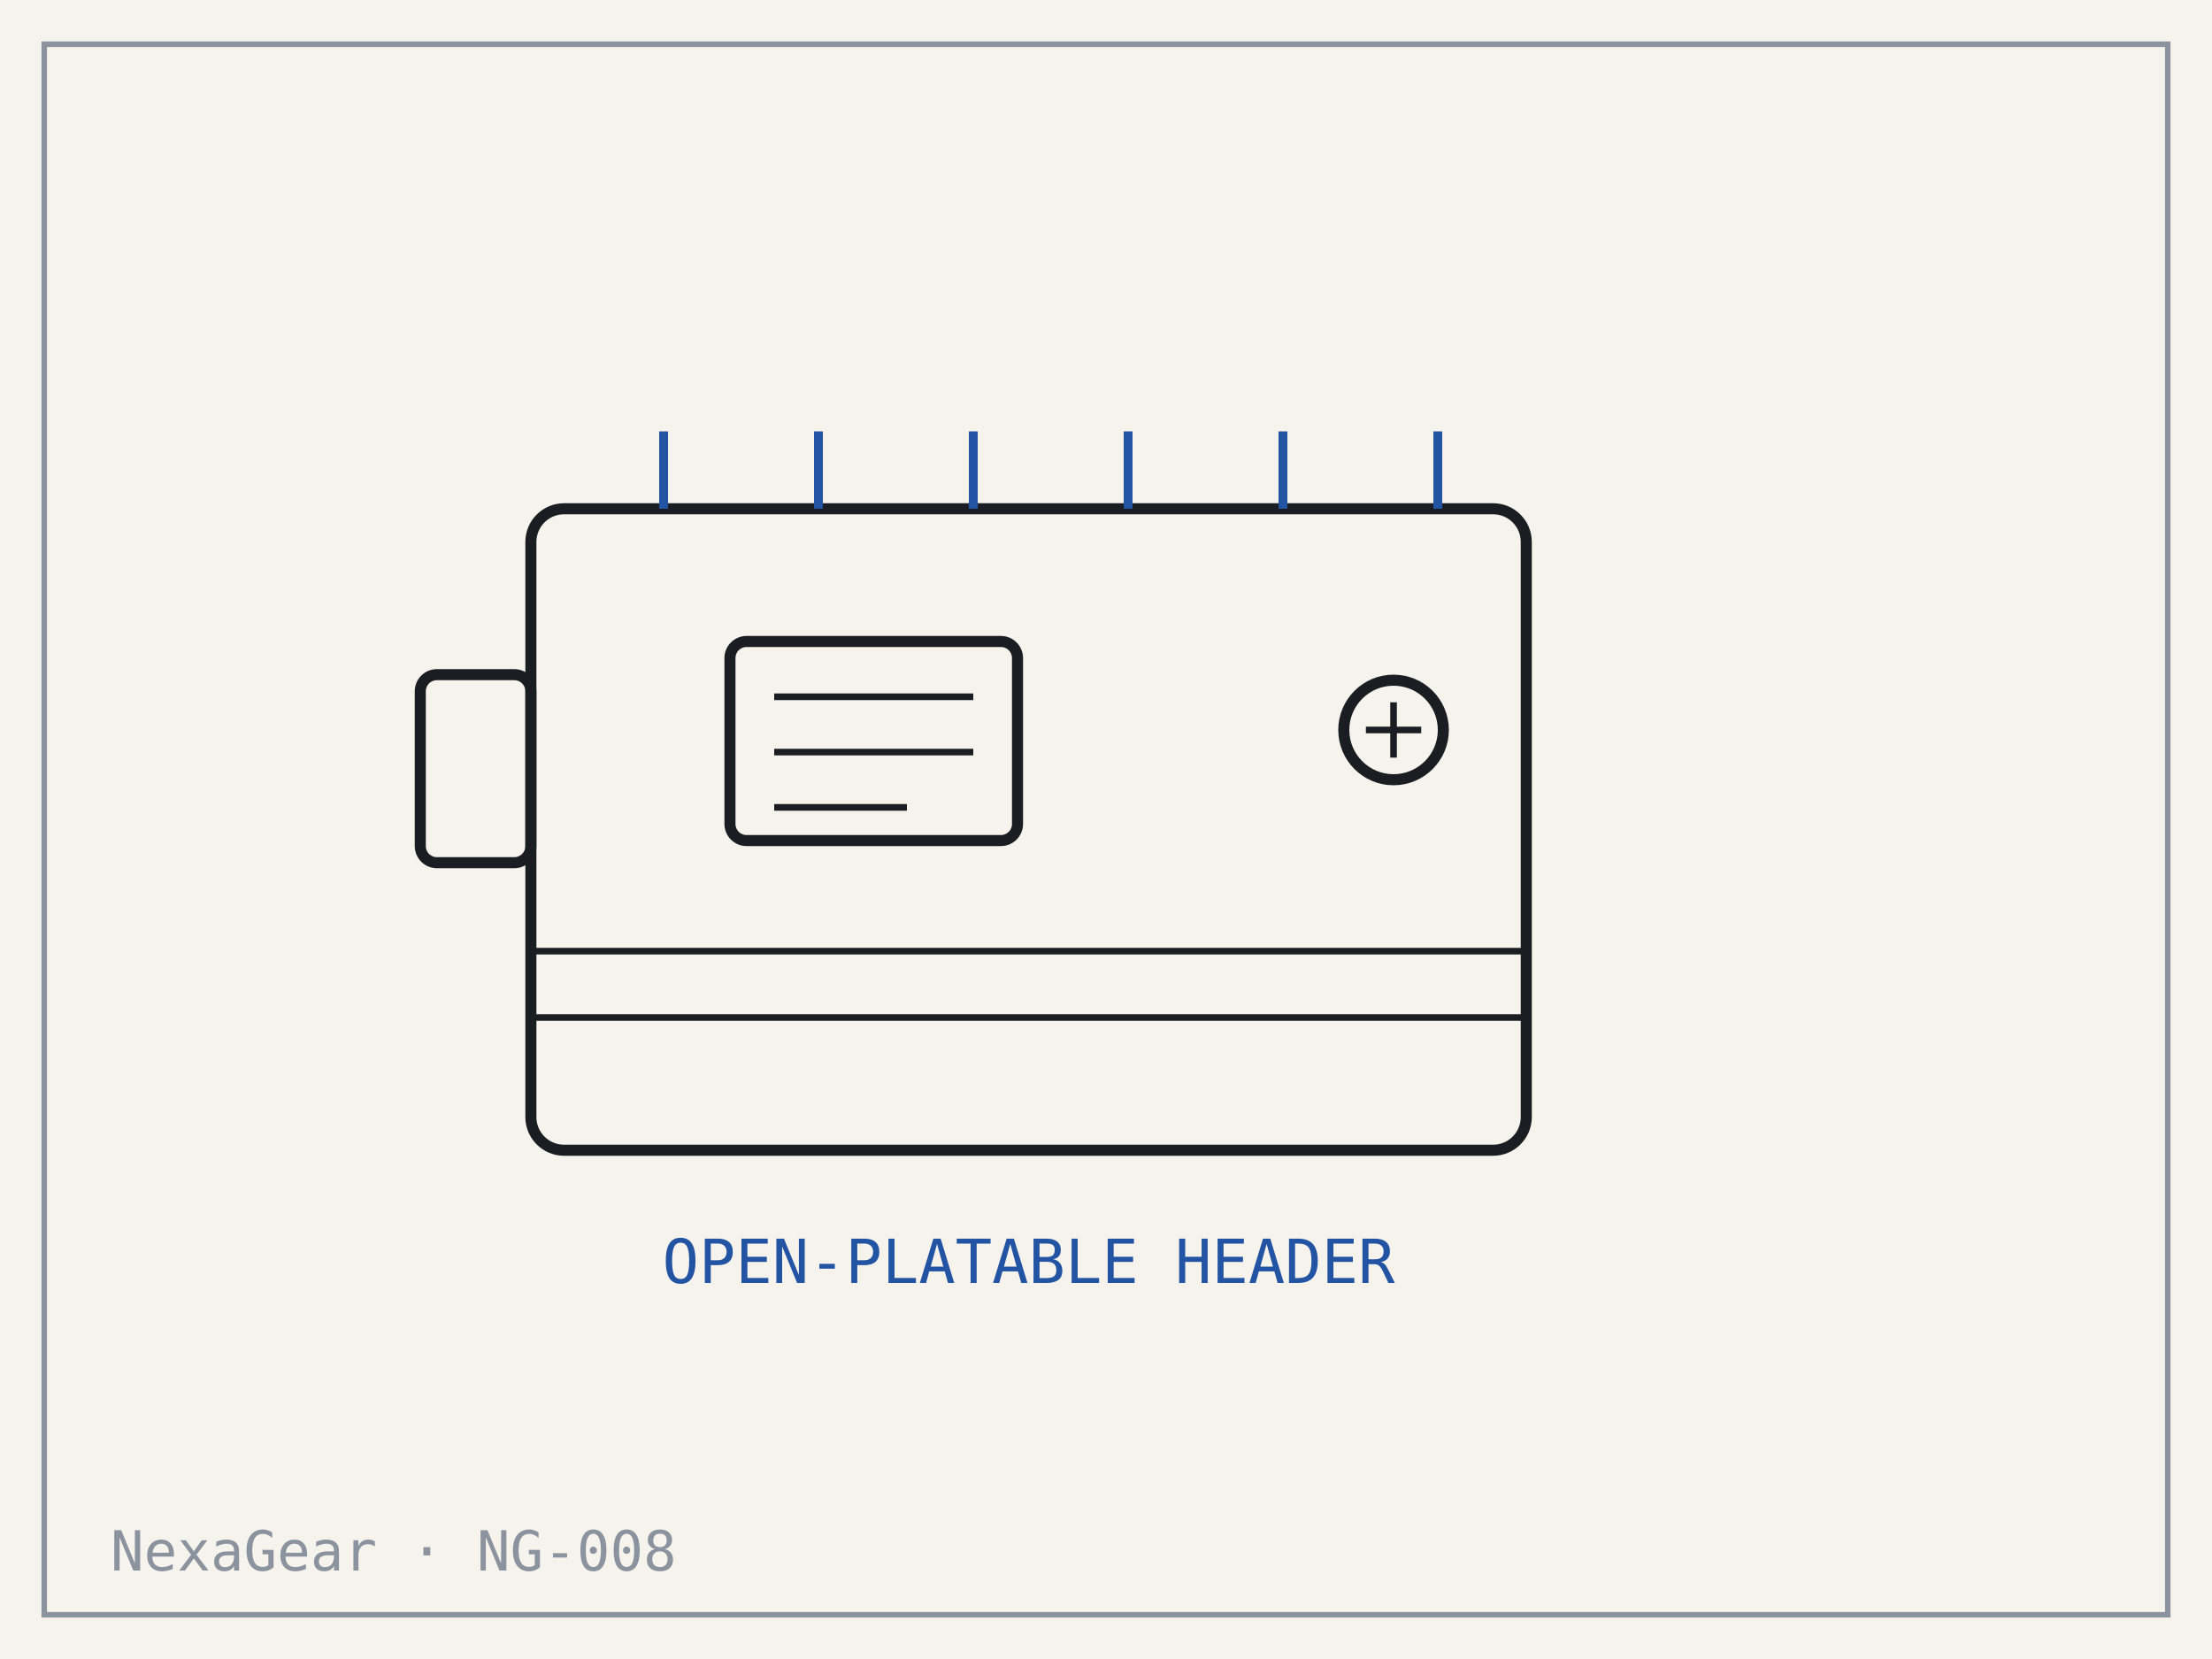
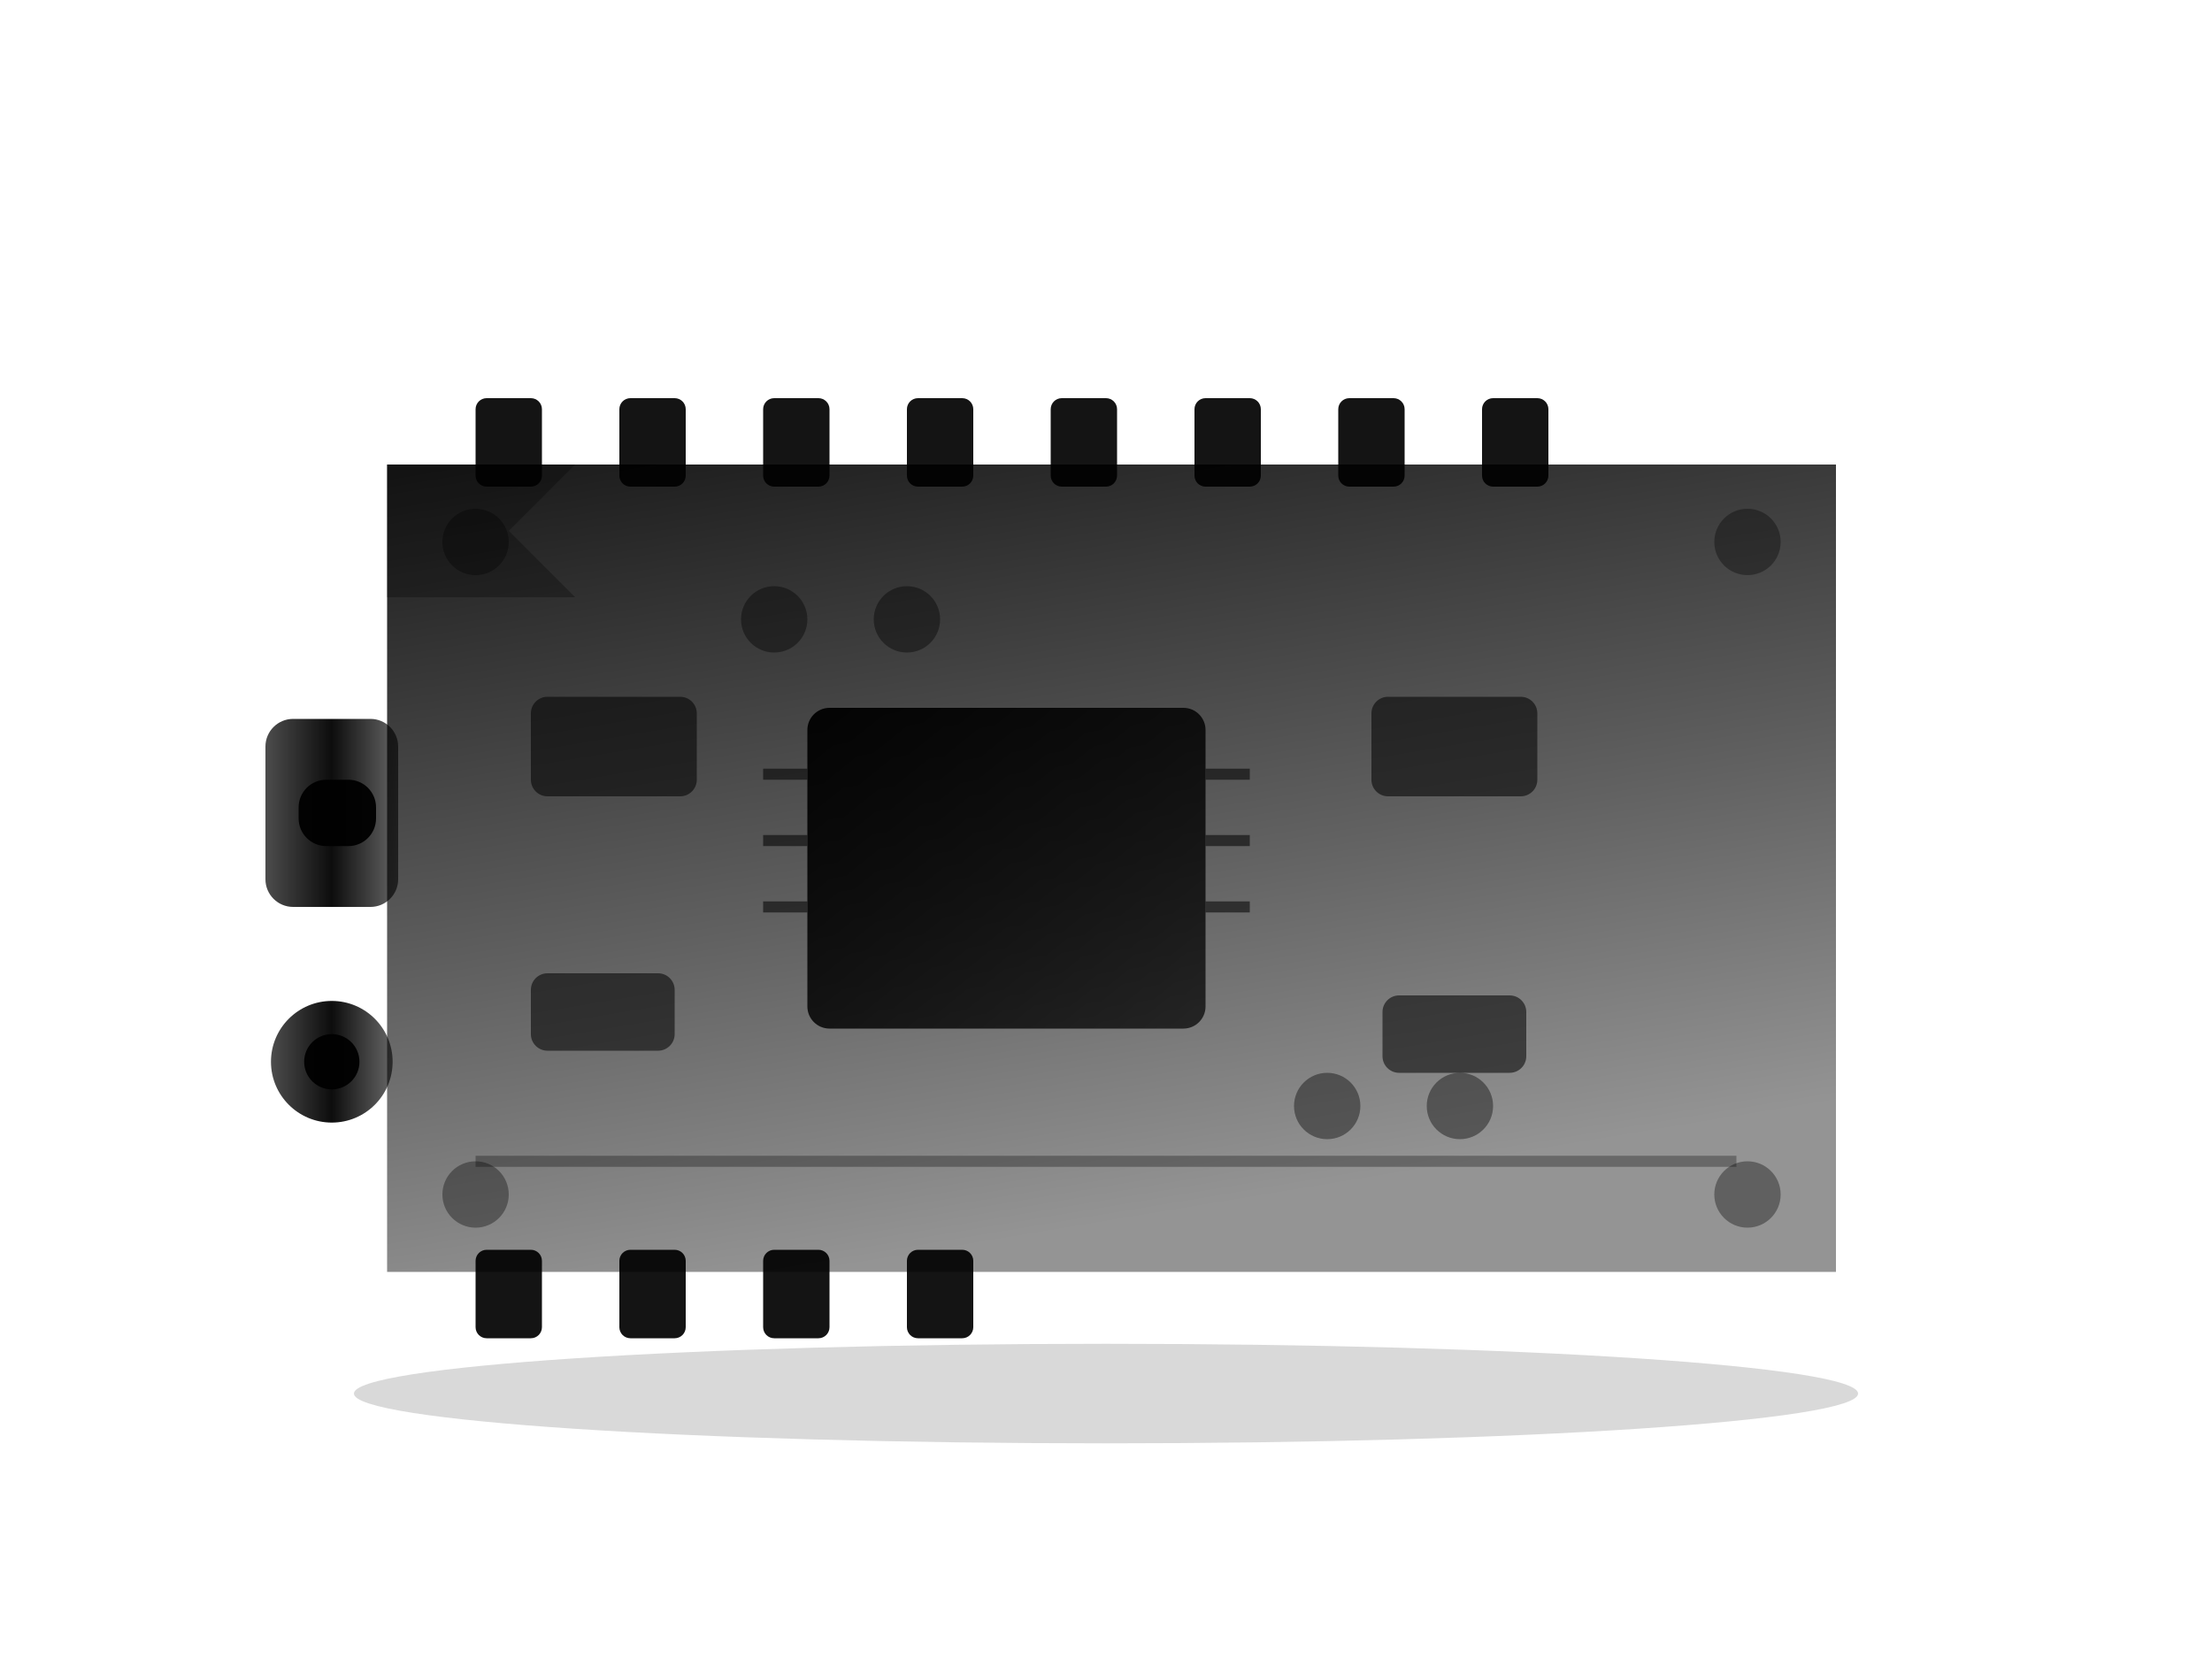
- <svg xmlns="http://www.w3.org/2000/svg" viewBox="0 0 400 300" role="img">
-   <rect width="400" height="300" fill="#F6F3EC" />
-   <rect x="8" y="8" width="384" height="284" fill="none" stroke="#8A939E" stroke-width="1" />
-   <g fill="none" stroke="#1A1D21" stroke-width="2" stroke-linejoin="round">
-     <rect x="96" y="92" width="180" height="116" rx="6" />
-     <rect x="76" y="122" width="20" height="34" rx="3" />
-     <rect x="132" y="116" width="52" height="36" rx="3" />
-     <path d="M140 126h36M140 136h36M140 146h24" stroke-width="1.2" />
-     <path d="M96 172h180M96 184h180" stroke-width="1.2" />
-     <circle cx="252" cy="132" r="9" />
-     <path d="M247 132h10M252 127v10" stroke-width="1.2" />
-     <path d="M120 92V78M148 92V78M176 92V78M204 92V78M232 92V78M260 92V78" stroke-width="1.6" stroke="#2254A3" />
+ <svg xmlns="http://www.w3.org/2000/svg" viewBox="0 0 400 300">
+   <defs>
+     <linearGradient id="pcb" x1="0" y1="0" x2="0.3" y2="1">
+       <stop offset="0" stop-color="#000" stop-opacity=".9" />
+       <stop offset=".6" stop-color="#000" stop-opacity=".62" />
+       <stop offset="1" stop-color="#000" stop-opacity=".42" />
+     </linearGradient>
+     <linearGradient id="chip" x1="0" y1="0" x2="1" y2="1">
+       <stop offset="0" stop-color="#000" stop-opacity=".95" />
+       <stop offset="1" stop-color="#000" stop-opacity=".7" />
+     </linearGradient>
+     <linearGradient id="metal" x1="0" y1="0" x2="1" y2="0">
+       <stop offset="0" stop-color="#000" stop-opacity=".7" />
+       <stop offset=".5" stop-color="#000" stop-opacity=".95" />
+       <stop offset="1" stop-color="#000" stop-opacity=".6" />
+     </linearGradient>
+   </defs>
+   <path d="M70 84h262v146H70z" fill="url(#pcb)" />
+   <path d="M70 84h34l-12 12 12 12H70z" fill="#000" fill-opacity=".28" />
+   <g fill="#000" fill-opacity=".92">
+     <rect x="86" y="72" width="12" height="16" rx="2" />
+     <rect x="112" y="72" width="12" height="16" rx="2" />
+     <rect x="138" y="72" width="12" height="16" rx="2" />
+     <rect x="164" y="72" width="12" height="16" rx="2" />
+     <rect x="190" y="72" width="12" height="16" rx="2" />
+     <rect x="216" y="72" width="12" height="16" rx="2" />
+     <rect x="242" y="72" width="12" height="16" rx="2" />
+     <rect x="268" y="72" width="12" height="16" rx="2" />
+     <rect x="86" y="226" width="12" height="16" rx="2" />
+     <rect x="112" y="226" width="12" height="16" rx="2" />
+     <rect x="138" y="226" width="12" height="16" rx="2" />
+     <rect x="164" y="226" width="12" height="16" rx="2" />
  </g>
-   <text x="186" y="232" text-anchor="middle" font-family="monospace" font-size="11" fill="#2254A3">OPEN-PLATABLE HEADER</text>
-   <text x="20" y="284" font-family="monospace" font-size="10" fill="#8A939E">NexaGear · NG-008</text>
+   <rect x="146" y="128" width="72" height="58" rx="4" fill="url(#chip)" />
+   <g stroke="#000" stroke-opacity=".55" stroke-width="2">
+     <path d="M138 140h8M138 152h8M138 164h8M218 140h8M218 152h8M218 164h8" />
+   </g>
+   <rect x="48" y="130" width="24" height="34" rx="5" fill="url(#metal)" />
+   <rect x="54" y="141" width="14" height="12" rx="5" fill="#000" fill-opacity=".95" />
+   <circle cx="60" cy="192" r="11" fill="url(#metal)" />
+   <circle cx="60" cy="192" r="5" fill="#000" fill-opacity=".95" />
+   <g fill="#000" fill-opacity=".55">
+     <rect x="96" y="126" width="30" height="18" rx="3" />
+     <rect x="248" y="126" width="30" height="18" rx="3" />
+     <rect x="96" y="176" width="26" height="14" rx="3" />
+     <rect x="250" y="180" width="26" height="14" rx="3" />
+   </g>
+   <g fill="#000" fill-opacity=".4">
+     <circle cx="140" cy="112" r="6" />
+     <circle cx="164" cy="112" r="6" />
+     <circle cx="240" cy="200" r="6" />
+     <circle cx="264" cy="200" r="6" />
+   </g>
+   <path d="M86 210h228" stroke="#000" stroke-opacity=".3" stroke-width="2" />
+   <circle cx="86" cy="98" r="6" fill="#000" fill-opacity=".35" />
+   <circle cx="316" cy="98" r="6" fill="#000" fill-opacity=".35" />
+   <circle cx="86" cy="216" r="6" fill="#000" fill-opacity=".35" />
+   <circle cx="316" cy="216" r="6" fill="#000" fill-opacity=".35" />
+   <ellipse cx="200" cy="252" rx="136" ry="9" fill="#000" fill-opacity=".15" />
</svg>
